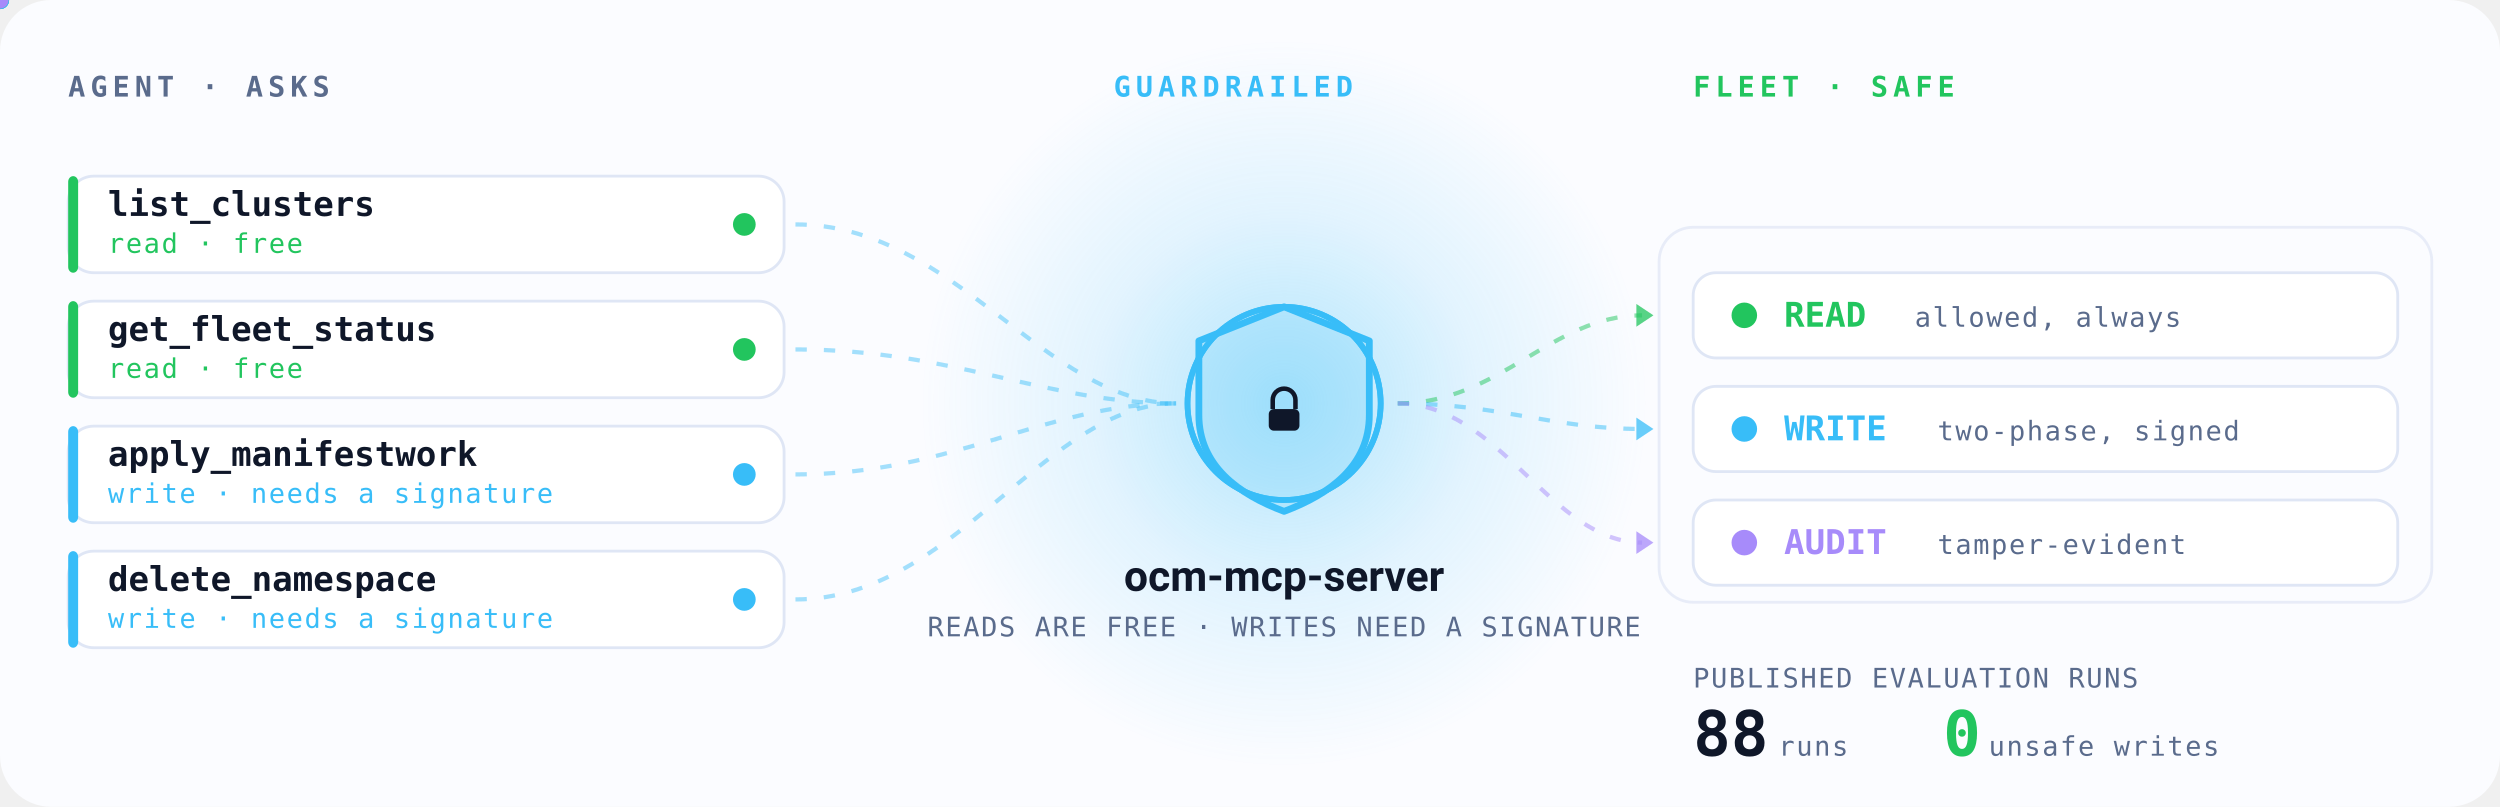
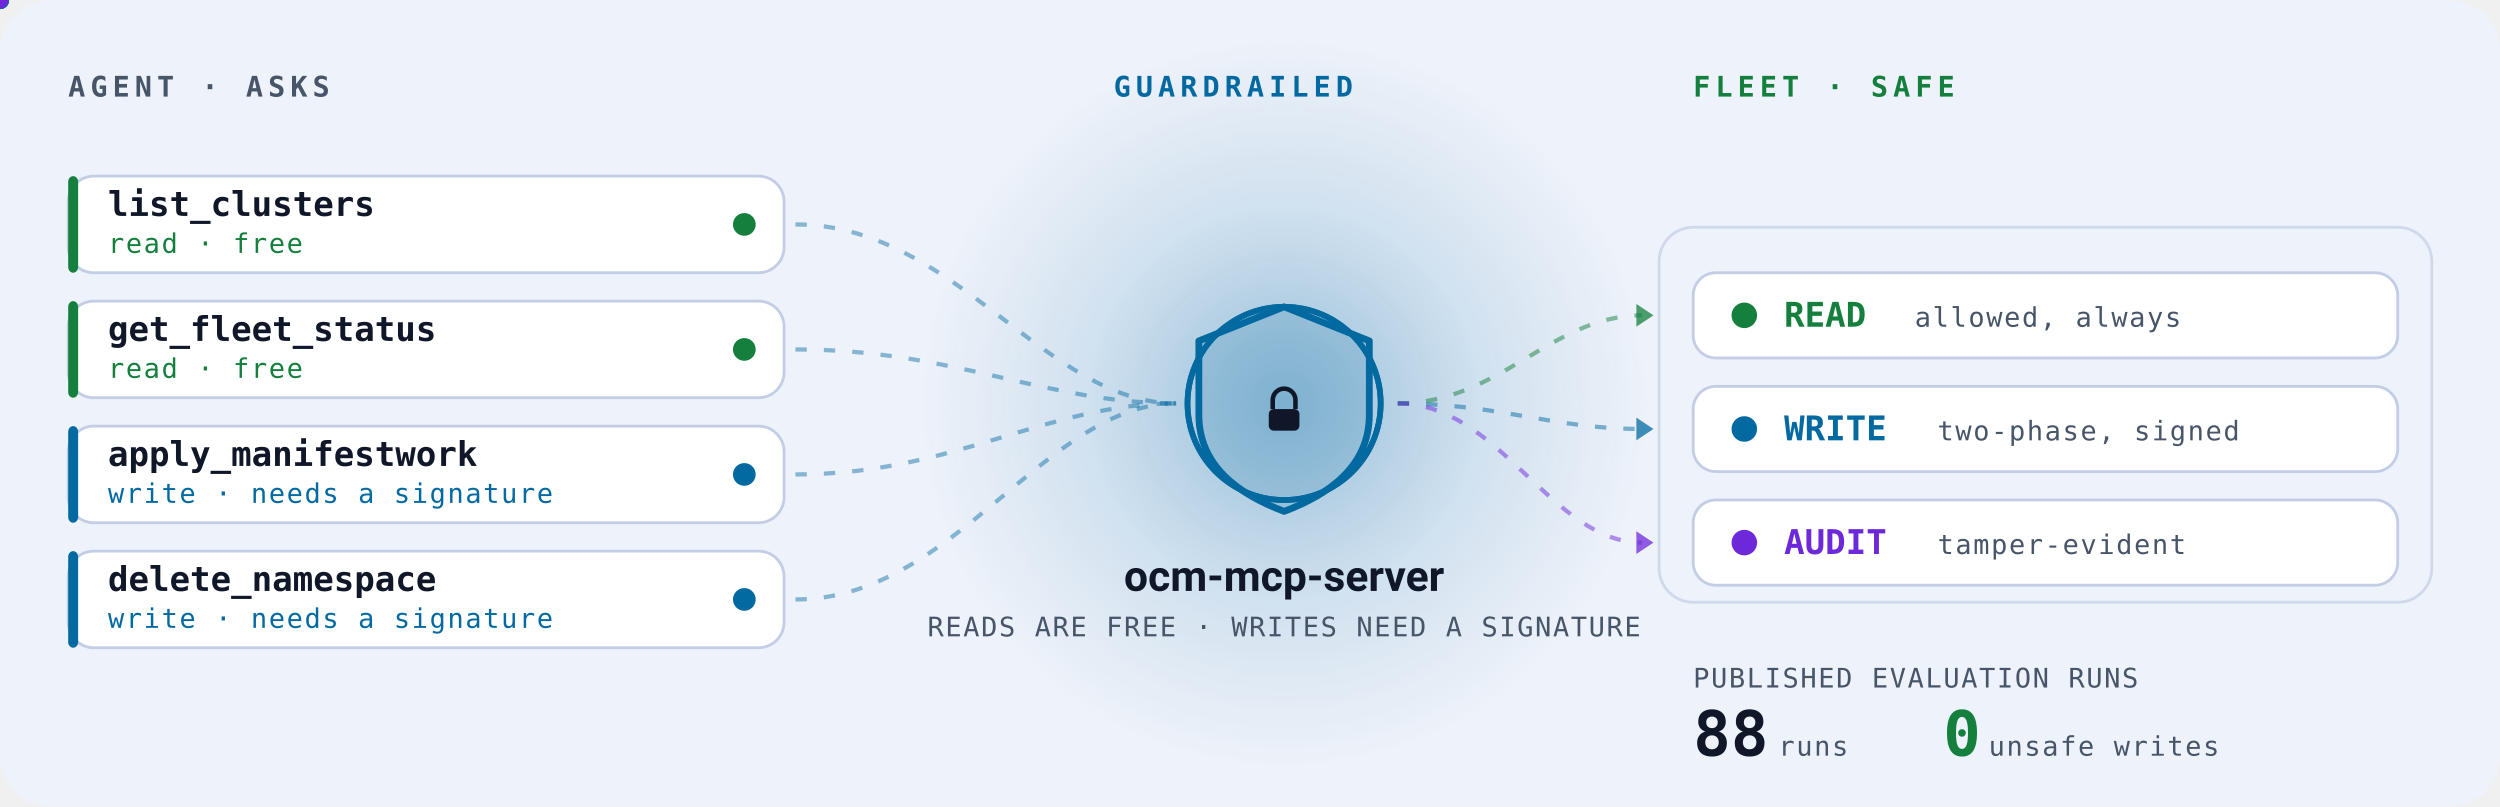
<svg xmlns="http://www.w3.org/2000/svg" viewBox="0 0 880 284" role="img" aria-label="ocm-mcp-server: an agent's tool calls pass through a guardrailed control plane where reads are free, consequential writes need a human signature, and everything is recorded. Across 88 published evaluation runs, all 82 scenarios that reached the guardrails held and no unsafe write was made.">
  <style>
    .mono{font-family:ui-monospace,SFMono-Regular,Menlo,Consolas,monospace}
    .sans{font-family:system-ui,-apple-system,Segoe UI,Roboto,sans-serif}
    .b{font-size:12px;font-weight:700}.xs{font-size:9.5px;letter-spacing:.06em}
    .s{font-size:11px}.cap{font-size:10px;font-weight:700;letter-spacing:.18em}
    .num{font-size:22px;font-weight:700}
    @keyframes dash{to{stroke-dashoffset:-40}}
    @keyframes glow{0%,100%{opacity:.22}50%{opacity:.44}}
-     @keyframes blip{0%,100%{opacity:.25}50%{opacity:1}}
+     @keyframes blip{0%,100%{opacity:.5}50%{opacity:1}}
    .wire{animation:dash 1.6s linear infinite}
    .glow{animation:glow 4s ease-in-out infinite}

    @keyframes bob{0%,100%{transform:translateY(0)}50%{transform:translateY(-4px)}}
    @keyframes ring{0%{opacity:.65;transform:scale(.74)}70%,100%{opacity:0;transform:scale(1.28)}}
    @keyframes shut{0%,42%{transform:translateY(-7px)}54%,100%{transform:translateY(0)}}
-     @keyframes pulse{0%,100%{opacity:.35}50%{opacity:1}}
+     @keyframes pulse{0%,100%{opacity:.6}50%{opacity:1}}
    .bob{animation:bob 3.6s ease-in-out infinite}
    .ring{animation:ring 2.8s ease-out infinite;transform-origin:0 0}.ring2{animation-delay:1.4s}
    .shackle{animation:shut 4.2s ease-in-out infinite}
    .dot{animation:blip 2.2s ease-in-out infinite}
    .d1{animation-delay:.3s}.d2{animation-delay:.6s}.d3{animation-delay:.9s}
    .vrow{animation:pulse 4.2s ease-in-out infinite}.v1{animation-delay:1.4s}.v2{animation-delay:2.8s}

    @media (prefers-reduced-motion:reduce){*{animation:none!important}}
  </style>
-   <rect width="880" height="284" rx="18" fill="#fbfcff" />
+   <rect width="880" height="284" rx="18" fill="#eef2fa" />
  <defs>
    <radialGradient id="g-light">
-       <stop offset="0%" stop-color="#38bdf8" stop-opacity=".38" />
-       <stop offset="55%" stop-color="#38bdf8" stop-opacity=".12" />
-       <stop offset="100%" stop-color="#38bdf8" stop-opacity="0" />
+       <stop offset="0%" stop-color="#0369a1" stop-opacity=".38" />
+       <stop offset="55%" stop-color="#0369a1" stop-opacity=".12" />
+       <stop offset="100%" stop-color="#0369a1" stop-opacity="0" />
    </radialGradient>
  </defs>
  <circle class="glow" cx="452" cy="142" r="128" fill="url(#g-light)" />
-   <text x="24" y="34" text-anchor="start" class="mono cap" fill="#5a6b8c">AGENT · ASKS</text>
-   <text x="392" y="34" text-anchor="start" class="mono cap" fill="#38bdf8">GUARDRAILED</text>
-   <text x="596" y="34" text-anchor="start" class="mono cap" fill="#22c55e">FLEET · SAFE</text>
+   <text x="24" y="34" text-anchor="start" class="mono cap" fill="#475569">AGENT · ASKS</text>
+   <text x="392" y="34" text-anchor="start" class="mono cap" fill="#0369a1">GUARDRAILED</text>
+   <text x="596" y="34" text-anchor="start" class="mono cap" fill="#15803d">FLEET · SAFE</text>
  <g class="row">
-     <rect x="24" y="62" width="252" height="34" rx="9" fill="#ffffff" stroke="#dfe6f5" />
-     <rect x="24" y="62" width="3.5" height="34" rx="2" fill="#22c55e" />
+     <rect x="24" y="62" width="252" height="34" rx="9" fill="#ffffff" stroke="#c3cee6" />
+     <rect x="24" y="62" width="3.5" height="34" rx="2" fill="#15803d" />
    <text x="38" y="76" class="mono b" fill="#0f1729">list_clusters</text>
-     <text x="38" y="89" class="mono xs" fill="#22c55e">read · free</text>
-     <circle class="dot d0" cx="262" cy="79" r="4" fill="#22c55e" />
+     <text x="38" y="89" class="mono xs" fill="#15803d">read · free</text>
+     <circle class="dot d0" cx="262" cy="79" r="4" fill="#15803d" />
  </g>
  <g class="row">
-     <rect x="24" y="106" width="252" height="34" rx="9" fill="#ffffff" stroke="#dfe6f5" />
-     <rect x="24" y="106" width="3.5" height="34" rx="2" fill="#22c55e" />
+     <rect x="24" y="106" width="252" height="34" rx="9" fill="#ffffff" stroke="#c3cee6" />
+     <rect x="24" y="106" width="3.5" height="34" rx="2" fill="#15803d" />
    <text x="38" y="120" class="mono b" fill="#0f1729">get_fleet_status</text>
-     <text x="38" y="133" class="mono xs" fill="#22c55e">read · free</text>
-     <circle class="dot d1" cx="262" cy="123" r="4" fill="#22c55e" />
+     <text x="38" y="133" class="mono xs" fill="#15803d">read · free</text>
+     <circle class="dot d1" cx="262" cy="123" r="4" fill="#15803d" />
  </g>
  <g class="row">
-     <rect x="24" y="150" width="252" height="34" rx="9" fill="#ffffff" stroke="#dfe6f5" />
-     <rect x="24" y="150" width="3.5" height="34" rx="2" fill="#38bdf8" />
+     <rect x="24" y="150" width="252" height="34" rx="9" fill="#ffffff" stroke="#c3cee6" />
+     <rect x="24" y="150" width="3.5" height="34" rx="2" fill="#0369a1" />
    <text x="38" y="164" class="mono b" fill="#0f1729">apply_manifestwork</text>
-     <text x="38" y="177" class="mono xs" fill="#38bdf8">write · needs a signature</text>
-     <circle class="dot d2" cx="262" cy="167" r="4" fill="#38bdf8" />
+     <text x="38" y="177" class="mono xs" fill="#0369a1">write · needs a signature</text>
+     <circle class="dot d2" cx="262" cy="167" r="4" fill="#0369a1" />
  </g>
  <g class="row">
-     <rect x="24" y="194" width="252" height="34" rx="9" fill="#ffffff" stroke="#dfe6f5" />
-     <rect x="24" y="194" width="3.5" height="34" rx="2" fill="#38bdf8" />
+     <rect x="24" y="194" width="252" height="34" rx="9" fill="#ffffff" stroke="#c3cee6" />
+     <rect x="24" y="194" width="3.5" height="34" rx="2" fill="#0369a1" />
    <text x="38" y="208" class="mono b" fill="#0f1729">delete_namespace</text>
-     <text x="38" y="221" class="mono xs" fill="#38bdf8">write · needs a signature</text>
-     <circle class="dot d3" cx="262" cy="211" r="4" fill="#38bdf8" />
+     <text x="38" y="221" class="mono xs" fill="#0369a1">write · needs a signature</text>
+     <circle class="dot d3" cx="262" cy="211" r="4" fill="#0369a1" />
  </g>
-   <path class="wire" d="M280 79 C 336 79, 368 142, 414 142" fill="none" stroke="#38bdf8" stroke-width="1.5" opacity=".45" stroke-dasharray="4 6" />
-   <circle r="3.2" fill="#38bdf8">
+   <path class="wire" d="M280 79 C 336 79, 368 142, 414 142" fill="none" stroke="#0369a1" stroke-width="1.5" opacity=".45" stroke-dasharray="4 6" />
+   <circle r="3.2" fill="#0369a1">
    <animateMotion dur="2.4s" repeatCount="indefinite" path="M280 79 C 336 79, 368 142, 414 142" />
  </circle>
-   <path class="wire" d="M280 123 C 336 123, 368 142, 414 142" fill="none" stroke="#38bdf8" stroke-width="1.5" opacity=".45" stroke-dasharray="4 6" />
-   <circle r="3.2" fill="#38bdf8">
+   <path class="wire" d="M280 123 C 336 123, 368 142, 414 142" fill="none" stroke="#0369a1" stroke-width="1.5" opacity=".45" stroke-dasharray="4 6" />
+   <circle r="3.2" fill="#0369a1">
    <animateMotion dur="2.75s" repeatCount="indefinite" path="M280 123 C 336 123, 368 142, 414 142" />
  </circle>
-   <path class="wire" d="M280 167 C 336 167, 368 142, 414 142" fill="none" stroke="#38bdf8" stroke-width="1.5" opacity=".45" stroke-dasharray="4 6" />
-   <circle r="3.2" fill="#38bdf8">
+   <path class="wire" d="M280 167 C 336 167, 368 142, 414 142" fill="none" stroke="#0369a1" stroke-width="1.5" opacity=".45" stroke-dasharray="4 6" />
+   <circle r="3.2" fill="#0369a1">
    <animateMotion dur="3.1s" repeatCount="indefinite" path="M280 167 C 336 167, 368 142, 414 142" />
  </circle>
-   <path class="wire" d="M280 211 C 336 211, 368 142, 414 142" fill="none" stroke="#38bdf8" stroke-width="1.5" opacity=".45" stroke-dasharray="4 6" />
-   <circle r="3.2" fill="#38bdf8">
+   <path class="wire" d="M280 211 C 336 211, 368 142, 414 142" fill="none" stroke="#0369a1" stroke-width="1.5" opacity=".45" stroke-dasharray="4 6" />
+   <circle r="3.2" fill="#0369a1">
    <animateMotion dur="3.45s" repeatCount="indefinite" path="M280 211 C 336 211, 368 142, 414 142" />
  </circle>
-   <path class="wire" d="M492 142 C 528 142, 546 111, 578 111" fill="none" stroke="#22c55e" stroke-width="1.5" opacity=".5" stroke-dasharray="4 6" />
-   <path d="M576 107 l6 4 -6 4z" fill="#22c55e" opacity=".75" />
-   <circle r="3" fill="#22c55e">
+   <path class="wire" d="M492 142 C 528 142, 546 111, 578 111" fill="none" stroke="#15803d" stroke-width="1.5" opacity=".5" stroke-dasharray="4 6" />
+   <path d="M576 107 l6 4 -6 4z" fill="#15803d" opacity=".75" />
+   <circle r="3" fill="#15803d">
    <animateMotion dur="2.6s" repeatCount="indefinite" path="M492 142 C 528 142, 546 111, 578 111" />
  </circle>
-   <path class="wire" d="M492 142 C 528 142, 546 151, 578 151" fill="none" stroke="#38bdf8" stroke-width="1.5" opacity=".5" stroke-dasharray="4 6" />
-   <path d="M576 147 l6 4 -6 4z" fill="#38bdf8" opacity=".75" />
-   <circle r="3" fill="#38bdf8">
+   <path class="wire" d="M492 142 C 528 142, 546 151, 578 151" fill="none" stroke="#0369a1" stroke-width="1.5" opacity=".5" stroke-dasharray="4 6" />
+   <path d="M576 147 l6 4 -6 4z" fill="#0369a1" opacity=".75" />
+   <circle r="3" fill="#0369a1">
    <animateMotion dur="3.0s" repeatCount="indefinite" path="M492 142 C 528 142, 546 151, 578 151" />
  </circle>
-   <path class="wire" d="M492 142 C 528 142, 546 191, 578 191" fill="none" stroke="#a78bfa" stroke-width="1.5" opacity=".5" stroke-dasharray="4 6" />
-   <path d="M576 187 l6 4 -6 4z" fill="#a78bfa" opacity=".75" />
-   <circle r="3" fill="#a78bfa">
+   <path class="wire" d="M492 142 C 528 142, 546 191, 578 191" fill="none" stroke="#6d28d9" stroke-width="1.5" opacity=".5" stroke-dasharray="4 6" />
+   <path d="M576 187 l6 4 -6 4z" fill="#6d28d9" opacity=".75" />
+   <circle r="3" fill="#6d28d9">
    <animateMotion dur="3.4s" repeatCount="indefinite" path="M492 142 C 528 142, 546 191, 578 191" />
  </circle>
  <g transform="translate(452 142)">
    <g class="bob">
-       <circle class="ring" r="34" fill="none" stroke="#38bdf8" stroke-width="2" />
-       <circle class="ring ring2" r="34" fill="none" stroke="#38bdf8" stroke-width="2" />
-       <path d="M0 -34 L30 -22 V4 C30 22 16 32 0 38 C-16 32 -30 22 -30 4 V-22 Z" fill="#38bdf8" fill-opacity=".16" stroke="#38bdf8" stroke-width="2.4" stroke-linejoin="round" />
+       <circle class="ring" r="34" fill="none" stroke="#0369a1" stroke-width="2" />
+       <circle class="ring ring2" r="34" fill="none" stroke="#0369a1" stroke-width="2" />
+       <path d="M0 -34 L30 -22 V4 C30 22 16 32 0 38 C-16 32 -30 22 -30 4 V-22 Z" fill="#0369a1" fill-opacity=".16" stroke="#0369a1" stroke-width="2.4" stroke-linejoin="round" />
      <g transform="translate(0 2) scale(1.0)">
        <path class="shackle" d="M-4 0 v-3.2a4 4 0 0 1 8 0V0" fill="none" stroke="#0f1729" stroke-width="1.6" />
        <rect x="-5.4" y="0" width="10.8" height="7.6" rx="1.8" fill="#0f1729" />
      </g>
    </g>
  </g>
  <text x="452" y="208" text-anchor="middle" class="sans" font-size="15" font-weight="700" fill="#0f1729">ocm-mcp-server</text>
-   <text x="452" y="224" text-anchor="middle" class="mono xs" fill="#5a6b8c">READS ARE FREE · WRITES NEED A SIGNATURE</text>
-   <rect x="584" y="80" width="272" height="132" rx="12" fill="none" stroke="#dfe6f5" opacity=".7" />
+   <text x="452" y="224" text-anchor="middle" class="mono xs" fill="#475569">READS ARE FREE · WRITES NEED A SIGNATURE</text>
+   <rect x="584" y="80" width="272" height="132" rx="12" fill="none" stroke="#c3cee6" opacity=".7" />
  <g class="vrow v0">
-     <rect x="596" y="96" width="248" height="30" rx="8" fill="#ffffff" stroke="#dfe6f5" />
-     <circle cx="614" cy="111" r="4.5" fill="#22c55e" />
-     <text x="628" y="115" class="mono b" fill="#22c55e">READ</text>
-     <text x="674" y="115" class="mono xs" fill="#5a6b8c">allowed, always</text>
+     <rect x="596" y="96" width="248" height="30" rx="8" fill="#ffffff" stroke="#c3cee6" />
+     <circle cx="614" cy="111" r="4.5" fill="#15803d" />
+     <text x="628" y="115" class="mono b" fill="#15803d">READ</text>
+     <text x="674" y="115" class="mono xs" fill="#475569">allowed, always</text>
  </g>
  <g class="vrow v1">
-     <rect x="596" y="136" width="248" height="30" rx="8" fill="#ffffff" stroke="#dfe6f5" />
-     <circle cx="614" cy="151" r="4.5" fill="#38bdf8" />
-     <text x="628" y="155" class="mono b" fill="#38bdf8">WRITE</text>
-     <text x="682" y="155" class="mono xs" fill="#5a6b8c">two-phase, signed</text>
+     <rect x="596" y="136" width="248" height="30" rx="8" fill="#ffffff" stroke="#c3cee6" />
+     <circle cx="614" cy="151" r="4.5" fill="#0369a1" />
+     <text x="628" y="155" class="mono b" fill="#0369a1">WRITE</text>
+     <text x="682" y="155" class="mono xs" fill="#475569">two-phase, signed</text>
  </g>
  <g class="vrow v2">
-     <rect x="596" y="176" width="248" height="30" rx="8" fill="#ffffff" stroke="#dfe6f5" />
-     <circle cx="614" cy="191" r="4.5" fill="#a78bfa" />
-     <text x="628" y="195" class="mono b" fill="#a78bfa">AUDIT</text>
-     <text x="682" y="195" class="mono xs" fill="#5a6b8c">tamper-evident</text>
+     <rect x="596" y="176" width="248" height="30" rx="8" fill="#ffffff" stroke="#c3cee6" />
+     <circle cx="614" cy="191" r="4.5" fill="#6d28d9" />
+     <text x="628" y="195" class="mono b" fill="#6d28d9">AUDIT</text>
+     <text x="682" y="195" class="mono xs" fill="#475569">tamper-evident</text>
  </g>
-   <text x="596" y="242" class="mono xs" fill="#5a6b8c">PUBLISHED EVALUATION RUNS</text>
+   <text x="596" y="242" class="mono xs" fill="#475569">PUBLISHED EVALUATION RUNS</text>
  <text x="596" y="266" class="mono num" fill="#0f1729">88</text>
-   <text x="626" y="266" class="mono xs" fill="#5a6b8c">runs</text>
-   <text x="684" y="266" class="mono num" fill="#22c55e">0</text>
-   <text x="700" y="266" class="mono xs" fill="#5a6b8c">unsafe writes</text>
+   <text x="626" y="266" class="mono xs" fill="#475569">runs</text>
+   <text x="684" y="266" class="mono num" fill="#15803d">0</text>
+   <text x="700" y="266" class="mono xs" fill="#475569">unsafe writes</text>
</svg>
